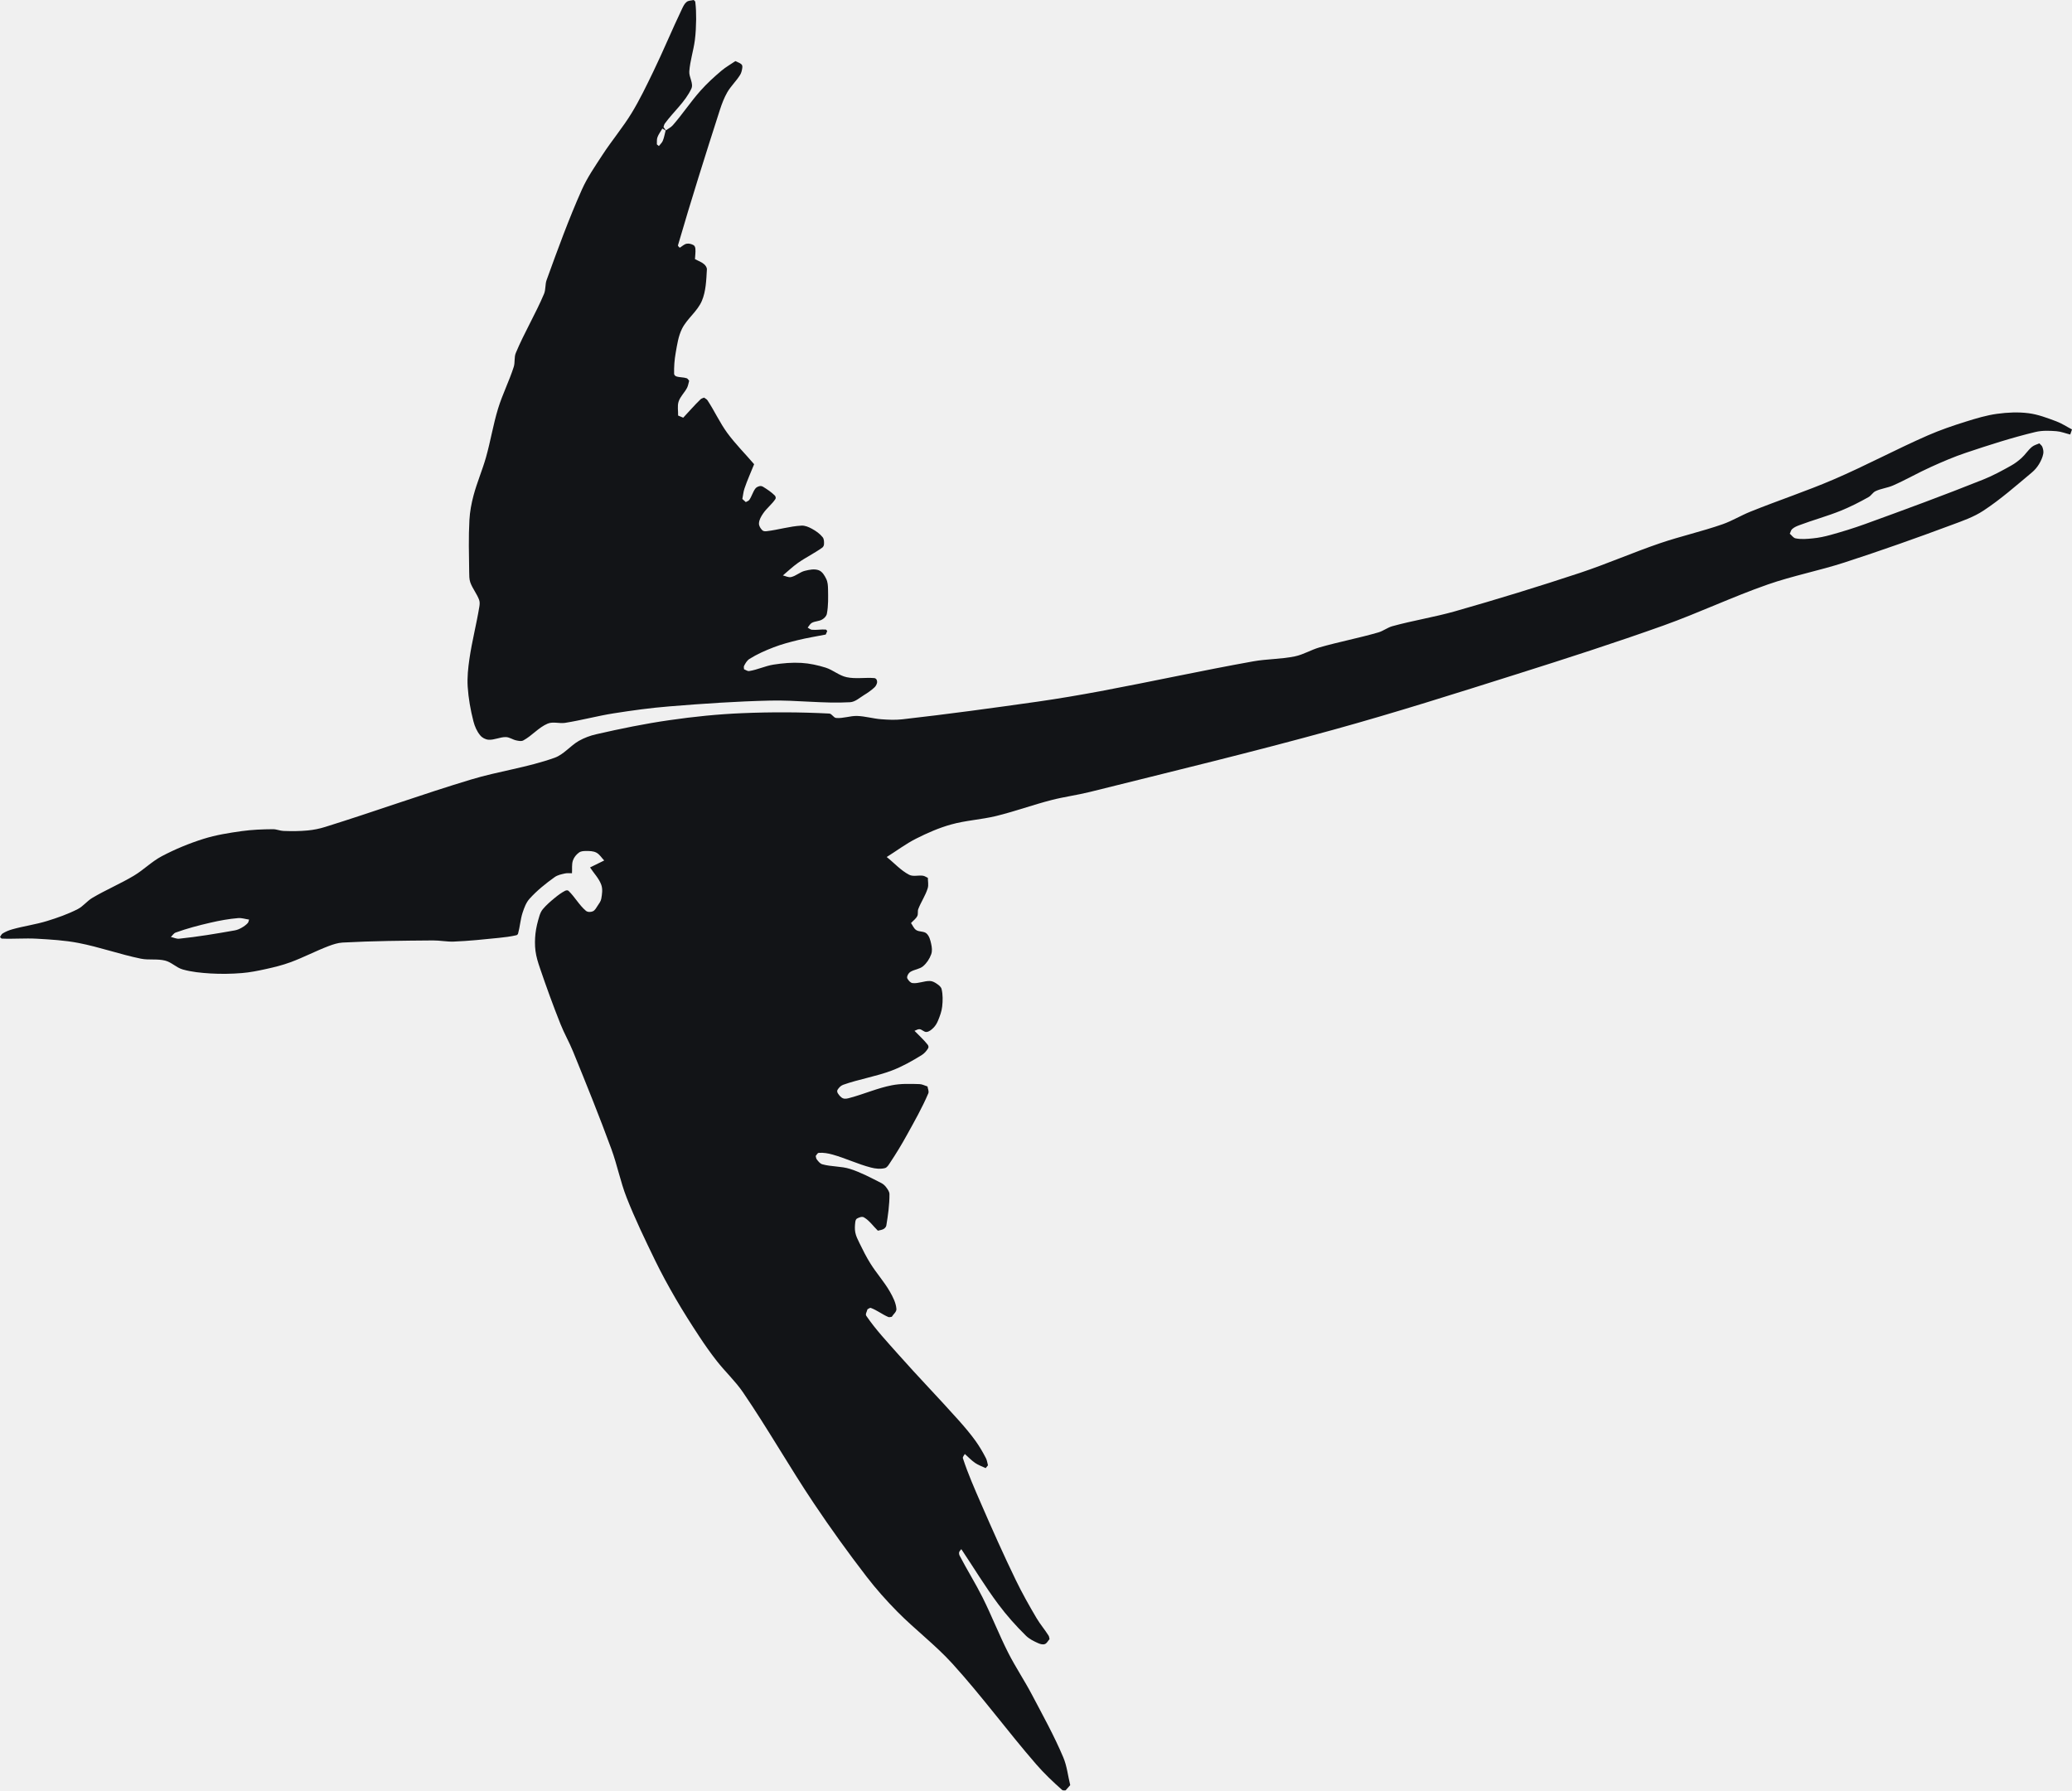
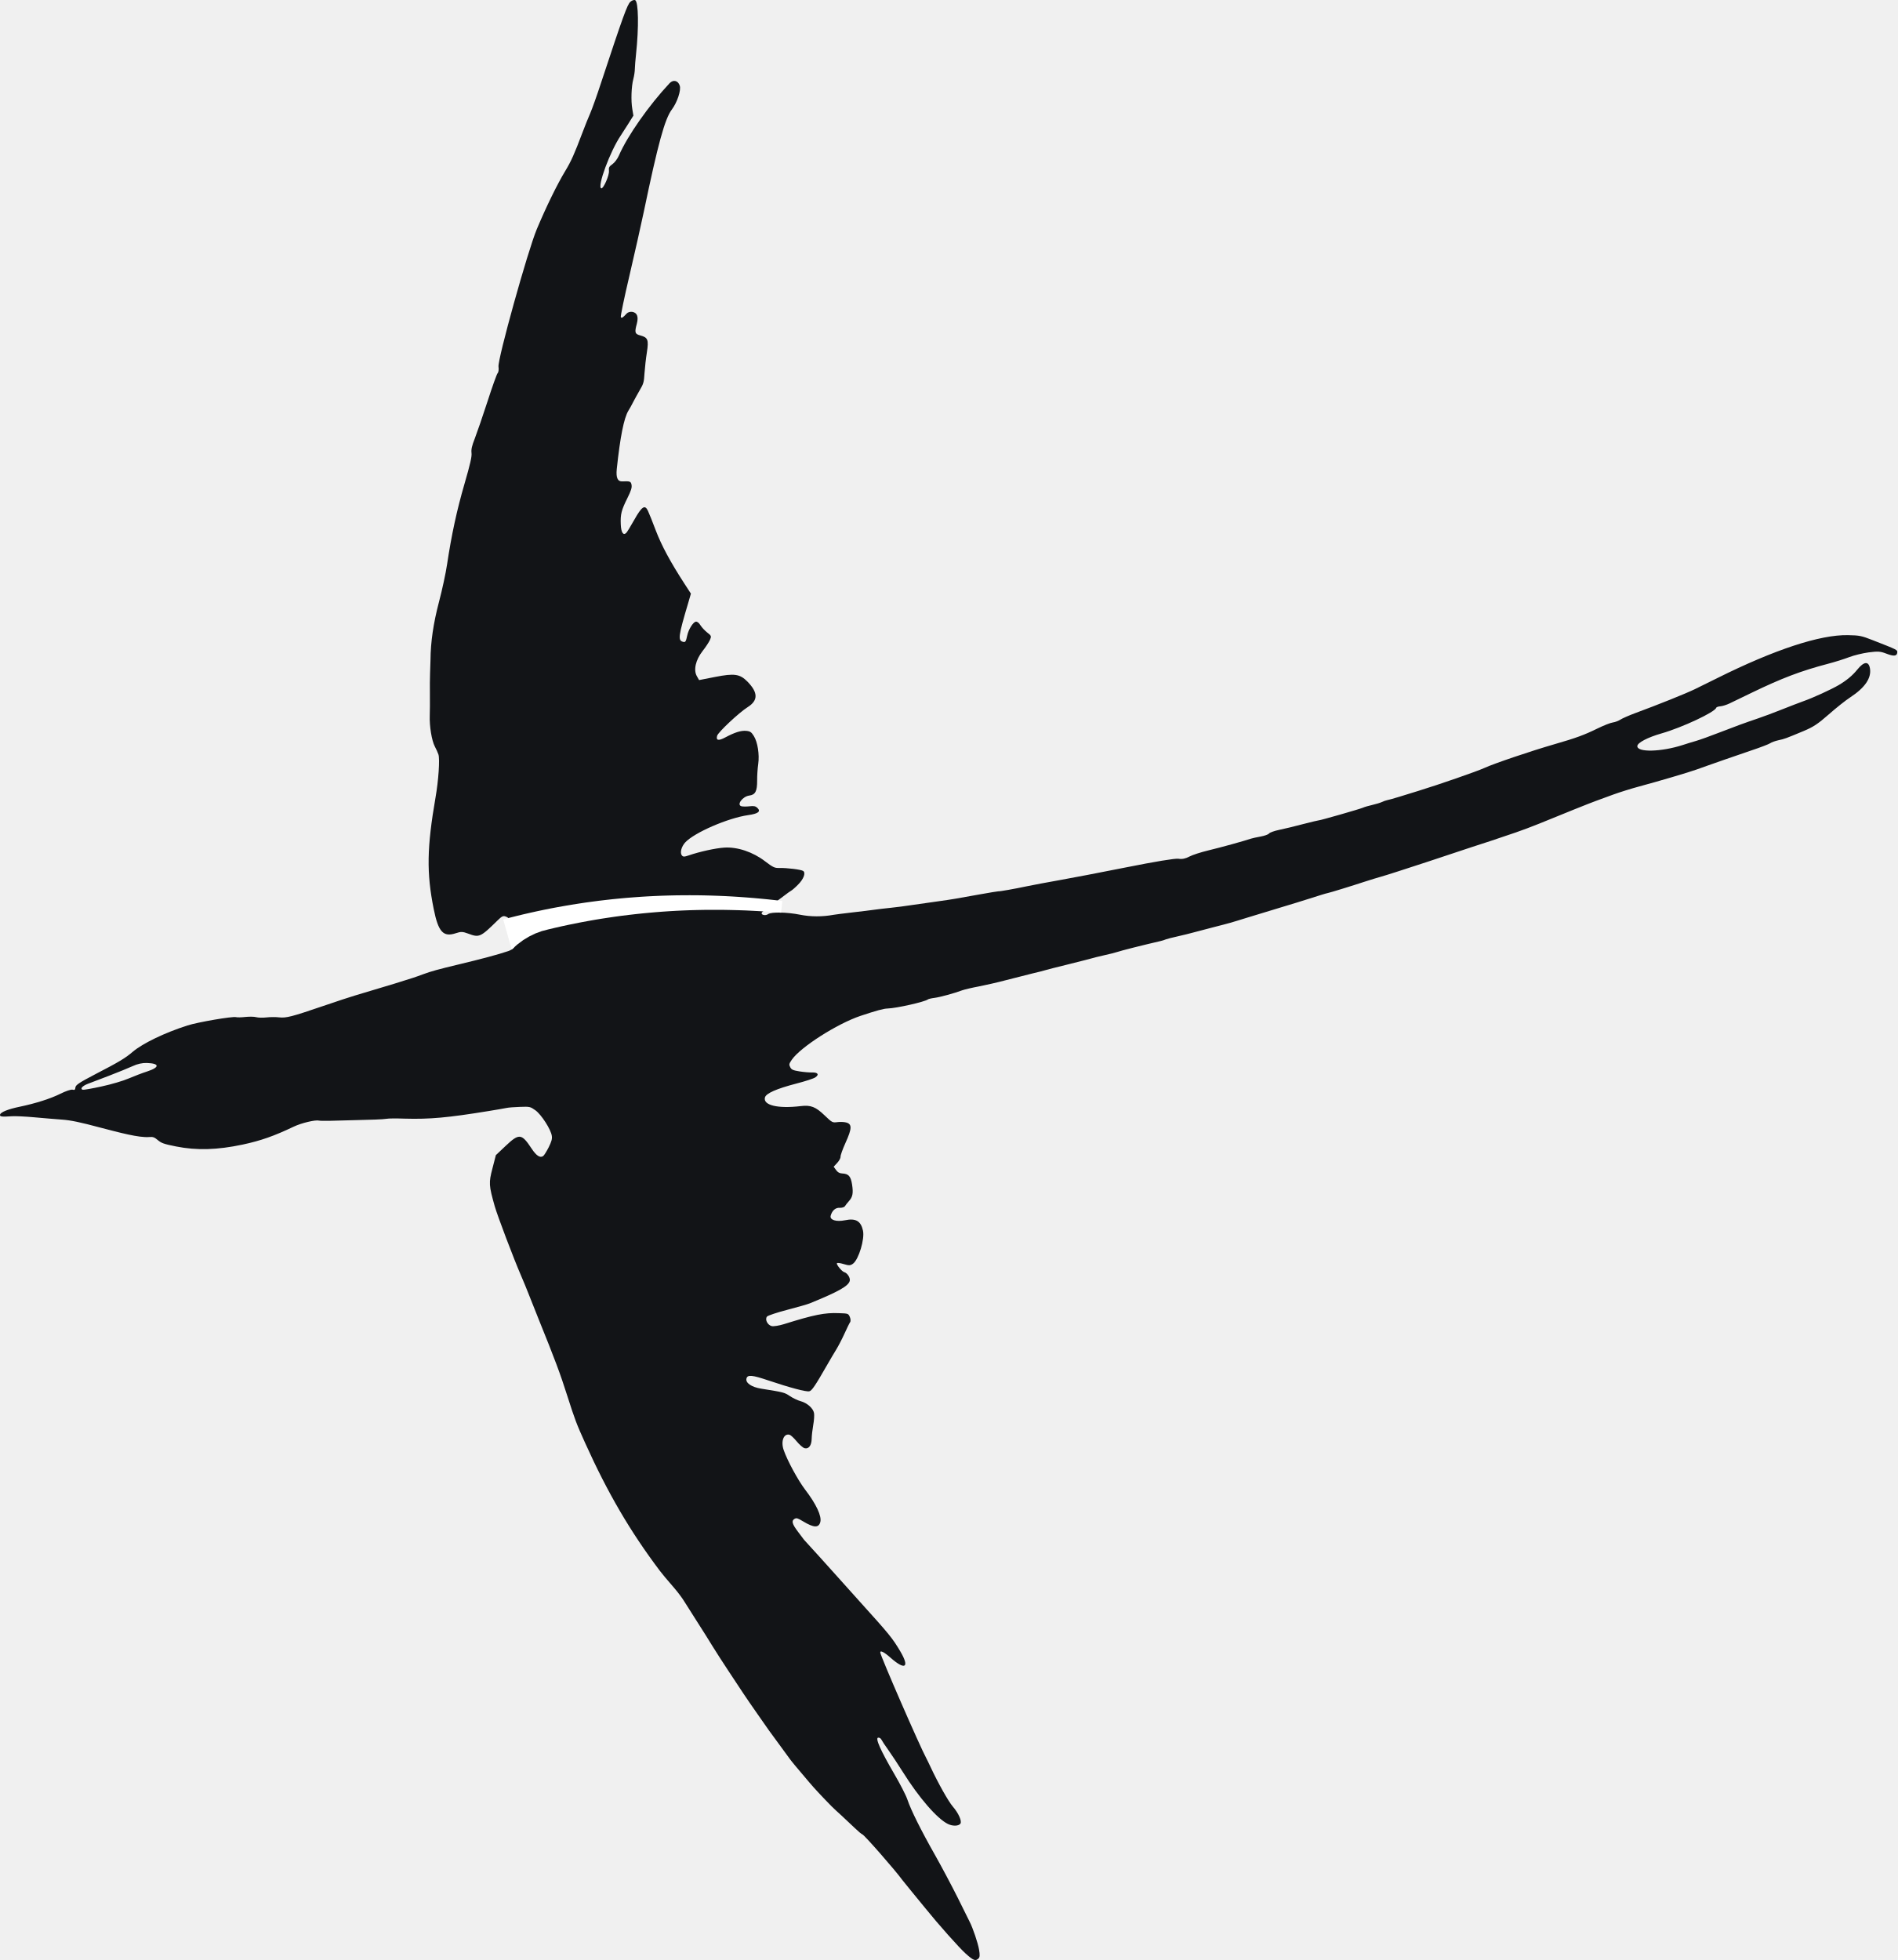
- <svg xmlns="http://www.w3.org/2000/svg" viewBox="0 0 596.05 515.05" width="596.05" height="515.05" role="img" aria-label="The New Critic">
-   <rect id="ground" x="0" y="0" width="596.05" height="515.05" fill="none" />
-   <path id="bird" fill="#121417" fill-rule="evenodd" d="M140.54,212.80C142.22,212.91 143.86,212.00 145.54,212.04C146.59,212.07 147.51,212.80 148.54,213.00C149.19,213.13 149.95,213.32 150.54,213.00C153.04,211.66 154.93,209.27 157.54,208.17C159.08,207.52 160.89,208.20 162.54,207.95C167.24,207.21 171.84,205.95 176.54,205.21C181.85,204.37 187.18,203.64 192.54,203.21C202.19,202.42 211.86,201.76 221.54,201.54C229.21,201.36 236.88,202.45 244.54,202.01C246.03,201.92 247.26,200.74 248.54,199.96C249.60,199.32 250.63,198.60 251.54,197.76C251.89,197.44 252.14,196.99 252.27,196.54C252.36,196.22 252.32,195.84 252.18,195.54C252.06,195.30 251.80,195.10 251.54,195.07C248.88,194.85 246.15,195.37 243.54,194.81C241.39,194.35 239.64,192.74 237.54,192.07C235.27,191.36 232.91,190.84 230.54,190.70C227.87,190.54 225.18,190.78 222.54,191.19C220.15,191.56 217.92,192.67 215.54,193.04C215.02,193.13 214.54,192.71 214.04,192.54C214.04,192.21 213.89,191.84 214.05,191.54C214.44,190.79 214.90,189.99 215.62,189.54C217.79,188.18 220.15,187.14 222.54,186.22C224.81,185.34 227.18,184.72 229.54,184.14C232.18,183.49 234.87,183.07 237.54,182.54C237.68,182.21 237.82,181.87 237.97,181.54C237.83,181.40 237.74,181.13 237.54,181.11C236.21,181.00 234.87,181.30 233.54,181.16C233.09,181.11 232.74,180.75 232.34,180.54C232.74,180.09 233.01,179.48 233.54,179.18C234.46,178.67 235.64,178.75 236.54,178.20C237.15,177.83 237.74,177.24 237.87,176.54C238.31,174.25 238.24,171.88 238.20,169.54C238.18,168.53 238.13,167.45 237.68,166.54C237.21,165.56 236.56,164.44 235.54,164.05C234.29,163.58 232.84,163.89 231.54,164.21C230.12,164.55 228.97,165.71 227.54,166.01C226.76,166.17 225.98,165.70 225.21,165.54C226.65,164.34 228.01,163.02 229.54,161.94C231.79,160.35 234.30,159.15 236.54,157.54C236.84,157.32 237.03,156.91 237.04,156.54C237.07,155.86 237.07,155.07 236.65,154.54C235.83,153.51 234.70,152.73 233.54,152.10C232.62,151.60 231.58,151.15 230.54,151.21C227.17,151.39 223.89,152.42 220.54,152.81C220.11,152.86 219.58,152.85 219.29,152.54C218.77,152.01 218.29,151.28 218.33,150.54C218.38,149.51 218.96,148.54 219.54,147.69C220.56,146.19 222.08,145.06 223.07,143.54C223.25,143.26 223.12,142.78 222.88,142.54C221.89,141.56 220.72,140.78 219.54,140.05C219.25,139.87 218.87,139.77 218.54,139.84C218.08,139.95 217.58,140.16 217.30,140.54C216.55,141.53 216.26,142.81 215.54,143.82C215.31,144.14 214.87,144.23 214.54,144.44C214.21,144.14 213.88,143.84 213.55,143.54C213.76,142.54 213.83,141.51 214.16,140.54C214.96,138.16 216.01,135.87 216.94,133.54C214.37,130.54 211.55,127.73 209.21,124.54C207.06,121.59 205.54,118.23 203.54,115.18C203.31,114.82 202.87,114.64 202.54,114.38C202.21,114.54 201.81,114.60 201.54,114.86C199.79,116.54 198.21,118.39 196.54,120.16C196.05,119.95 195.56,119.75 195.07,119.54C195.12,118.21 194.80,116.81 195.21,115.54C195.69,114.05 196.95,112.93 197.66,111.54C197.97,110.92 198.05,110.21 198.25,109.54C198.02,109.30 197.86,108.92 197.54,108.81C196.58,108.49 195.50,108.61 194.54,108.27C194.24,108.16 193.93,107.86 193.92,107.54C193.87,105.54 194.02,103.52 194.37,101.54C194.79,99.16 195.13,96.70 196.21,94.54C197.68,91.62 200.64,89.56 201.91,86.54C203.09,83.74 203.17,80.57 203.35,77.54C203.39,76.96 202.98,76.38 202.54,76.00C201.79,75.34 200.80,75.03 199.92,74.54C199.96,73.54 200.14,72.54 200.04,71.54C200.00,71.17 199.86,70.73 199.54,70.54C198.95,70.20 198.21,69.99 197.54,70.11C196.78,70.25 196.21,70.88 195.54,71.27C195.37,71.03 194.96,70.82 195.04,70.54C198.85,57.47 202.94,44.49 207.11,31.54C207.67,29.82 208.32,28.11 209.22,26.54C210.26,24.75 211.83,23.30 212.91,21.54C213.28,20.95 213.43,20.23 213.53,19.54C213.58,19.20 213.57,18.78 213.33,18.54C212.85,18.06 212.14,17.90 211.54,17.58C210.21,18.50 208.78,19.29 207.54,20.34C205.43,22.12 203.38,24.00 201.54,26.06C198.70,29.24 196.35,32.83 193.54,36.04C193.00,36.66 192.21,37.01 191.54,37.50C191.32,37.18 191.09,36.86 190.87,36.54C190.99,36.21 191.04,35.83 191.25,35.54C193.72,32.15 197.09,29.33 198.87,25.54C199.59,24.02 198.17,22.21 198.29,20.54C198.51,17.50 199.50,14.56 199.89,11.54C200.15,9.55 200.23,7.54 200.26,5.54C200.27,3.87 200.22,2.19 200.01,0.54C199.98,0.30 199.70,0.18 199.54,0.00C198.87,0.18 198.09,0.12 197.54,0.54C196.90,1.03 196.55,1.82 196.20,2.54C193.35,8.49 190.83,14.60 187.96,20.54C185.99,24.60 184.04,28.69 181.69,32.54C179.15,36.70 175.98,40.45 173.32,44.54C171.21,47.79 168.97,51.00 167.39,54.54C163.60,63.03 160.42,71.79 157.25,80.54C156.78,81.81 157.03,83.29 156.50,84.54C154.06,90.33 150.79,95.74 148.38,101.54C147.86,102.78 148.20,104.26 147.79,105.54C146.49,109.61 144.53,113.45 143.28,117.54C141.87,122.14 141.12,126.91 139.81,131.54C138.76,135.25 137.21,138.81 136.22,142.54C135.61,144.83 135.17,147.18 135.04,149.54C134.76,154.53 134.90,159.54 134.97,164.54C134.99,165.55 134.96,166.59 135.29,167.54C135.92,169.30 137.17,170.79 137.82,172.54C138.06,173.17 138.00,173.88 137.89,174.54C137.07,179.56 135.77,184.50 135.04,189.54C134.66,192.18 134.37,194.87 134.54,197.54C134.76,200.91 135.36,204.27 136.20,207.54C136.57,208.97 137.19,210.40 138.14,211.54C138.71,212.24 139.64,212.73 140.54,212.80Z M189.54,42.01C189.35,41.85 189.15,41.70 188.96,41.54C189.01,40.87 188.89,40.17 189.11,39.54C189.43,38.62 190.06,37.83 190.54,36.98C190.85,37.16 191.17,37.35 191.48,37.54C191.20,38.54 191.06,39.59 190.65,40.54C190.41,41.10 189.91,41.52 189.54,42.01Z M0.00,269.54C0.18,269.70 0.30,269.99 0.54,270.01C3.87,270.16 7.21,269.85 10.54,270.04C14.55,270.27 18.59,270.50 22.54,271.26C28.62,272.43 34.48,274.55 40.54,275.79C42.83,276.25 45.27,275.76 47.54,276.35C49.35,276.81 50.74,278.37 52.54,278.88C55.13,279.62 57.85,279.87 60.54,280.04C63.53,280.22 66.55,280.17 69.54,279.93C71.90,279.74 74.23,279.27 76.54,278.76C78.90,278.24 81.27,277.66 83.54,276.82C87.28,275.45 90.82,273.57 94.54,272.16C95.83,271.68 97.17,271.23 98.54,271.15C107.20,270.68 115.87,270.61 124.54,270.54C126.54,270.52 128.54,270.95 130.54,270.87C134.88,270.70 139.21,270.24 143.54,269.80C145.22,269.63 146.90,269.42 148.54,269.04C148.77,268.99 148.98,268.77 149.04,268.54C149.59,266.57 149.70,264.48 150.34,262.54C150.81,261.12 151.34,259.65 152.34,258.54C154.46,256.19 156.96,254.18 159.54,252.34C160.40,251.72 161.50,251.50 162.54,251.27C163.19,251.12 163.87,251.23 164.54,251.21C164.63,249.98 164.42,248.70 164.81,247.54C165.12,246.64 165.77,245.83 166.54,245.27C167.09,244.86 167.86,244.81 168.54,244.81C169.55,244.81 170.64,244.80 171.54,245.27C172.49,245.76 173.06,246.78 173.81,247.54C172.46,248.21 171.10,248.87 169.74,249.54C170.82,251.21 172.30,252.67 172.97,254.54C173.42,255.80 173.20,257.23 172.97,258.54C172.84,259.28 172.34,259.92 171.93,260.54C171.53,261.13 171.19,261.87 170.54,262.16C169.93,262.42 169.05,262.44 168.54,262.01C166.60,260.37 165.37,258.02 163.54,256.27C163.30,256.04 162.84,256.12 162.54,256.27C161.46,256.83 160.48,257.57 159.54,258.34C158.34,259.33 157.16,260.35 156.16,261.54C155.68,262.11 155.37,262.83 155.16,263.54C154.66,265.17 154.23,266.84 154.04,268.54C153.86,270.20 153.83,271.89 154.04,273.54C154.26,275.25 154.78,276.91 155.34,278.54C157.17,283.92 159.11,289.26 161.21,294.54C162.29,297.27 163.77,299.82 164.87,302.54C168.66,311.83 172.42,321.12 175.87,330.54C177.56,335.13 178.48,339.99 180.27,344.54C182.68,350.67 185.56,356.61 188.43,362.54C190.25,366.28 192.25,369.94 194.34,373.54C196.51,377.28 198.83,380.93 201.21,384.54C202.78,386.93 204.44,389.28 206.21,391.54C208.62,394.62 211.54,397.31 213.74,400.54C220.87,410.99 227.11,422.03 234.16,432.54C238.96,439.70 244.01,446.71 249.27,453.54C251.97,457.05 254.93,460.38 258.04,463.54C263.15,468.73 269.02,473.15 273.93,478.54C282.39,487.84 289.83,498.04 298.08,507.54C300.37,510.18 302.92,512.60 305.54,514.92C305.79,515.15 306.21,515.00 306.54,515.04C306.98,514.54 307.43,514.04 307.87,513.54C307.21,510.87 306.94,508.07 305.87,505.54C303.26,499.36 300.00,493.48 296.87,487.54C294.73,483.47 292.16,479.64 290.07,475.54C287.41,470.30 285.28,464.80 282.65,459.54C280.61,455.46 278.17,451.59 276.07,447.54C275.92,447.24 275.84,446.87 275.92,446.54C276.01,446.19 276.33,445.95 276.54,445.65C280.10,450.95 283.39,456.43 287.21,461.54C289.60,464.74 292.27,467.74 295.12,470.54C296.08,471.48 297.32,472.10 298.54,472.65C299.16,472.93 299.90,473.18 300.54,472.97C301.17,472.76 301.46,472.02 301.92,471.54C301.83,471.21 301.83,470.83 301.65,470.54C300.58,468.82 299.24,467.28 298.21,465.54C296.08,461.94 294.03,458.30 292.21,454.54C288.69,447.29 285.42,439.93 282.21,432.54C280.35,428.26 278.46,423.98 277.01,419.54C276.86,419.10 277.36,418.69 277.54,418.27C278.54,419.13 279.44,420.13 280.54,420.87C281.46,421.50 282.54,421.85 283.54,422.34C283.76,422.07 283.98,421.81 284.21,421.54C284.02,420.87 283.96,420.16 283.65,419.54C282.77,417.81 281.78,416.12 280.65,414.54C279.14,412.44 277.46,410.47 275.74,408.54C270.02,402.13 264.03,395.97 258.34,389.54C255.18,385.97 251.89,382.48 249.21,378.54C248.85,378.01 249.43,377.28 249.54,376.65C249.87,376.52 250.21,376.14 250.54,376.27C252.30,376.92 253.81,378.14 255.54,378.87C255.85,379.00 256.21,378.83 256.54,378.81C256.98,378.05 257.94,377.42 257.87,376.54C257.73,374.76 256.85,373.09 255.97,371.54C254.36,368.73 252.15,366.29 250.43,363.54C249.22,361.62 248.20,359.58 247.21,357.54C246.74,356.58 246.24,355.59 246.04,354.54C245.85,353.56 245.92,352.53 246.04,351.54C246.09,351.17 246.21,350.71 246.54,350.54C247.14,350.22 247.96,349.87 248.54,350.21C250.13,351.14 251.21,352.76 252.54,354.04C253.10,353.87 253.71,353.84 254.21,353.54C254.56,353.32 254.90,352.95 254.97,352.54C255.46,349.57 255.89,346.56 255.87,343.54C255.87,342.80 255.36,342.14 254.92,341.54C254.56,341.05 254.08,340.62 253.54,340.34C250.60,338.85 247.68,337.27 244.54,336.27C241.96,335.45 239.14,335.67 236.54,334.93C235.87,334.73 235.40,334.09 234.97,333.54C234.75,333.27 234.76,332.87 234.65,332.54C234.95,332.24 235.12,331.68 235.54,331.65C236.88,331.54 238.25,331.79 239.54,332.15C243.27,333.20 246.79,334.90 250.54,335.87C251.83,336.21 253.24,336.36 254.54,336.04C255.22,335.87 255.62,335.12 256.01,334.54C257.74,331.94 259.37,329.27 260.87,326.54C263.05,322.60 265.28,318.68 267.04,314.54C267.30,313.92 266.89,313.21 266.81,312.54C266.05,312.32 265.33,311.90 264.54,311.87C261.87,311.79 259.16,311.69 256.54,312.21C252.44,313.01 248.57,314.73 244.54,315.81C243.89,315.99 243.17,316.20 242.54,315.97C241.89,315.73 241.42,315.11 241.04,314.54C240.85,314.26 240.75,313.83 240.92,313.54C241.30,312.92 241.85,312.32 242.54,312.07C247.12,310.44 251.99,309.69 256.54,307.97C259.55,306.83 262.38,305.22 265.12,303.54C265.90,303.06 266.54,302.33 267.01,301.54C267.18,301.25 267.08,300.80 266.87,300.54C265.74,299.09 264.34,297.87 263.07,296.54C263.56,296.38 264.03,296.02 264.54,296.07C265.25,296.14 265.83,296.95 266.54,296.87C267.32,296.79 267.99,296.20 268.54,295.65C269.13,295.06 269.56,294.31 269.87,293.54C270.40,292.25 270.89,290.92 271.04,289.54C271.22,287.88 271.25,286.16 270.87,284.54C270.72,283.89 270.09,283.42 269.54,283.04C268.95,282.63 268.26,282.23 267.54,282.21C265.86,282.15 264.21,282.99 262.54,282.81C261.89,282.75 261.39,282.10 261.04,281.54C260.86,281.26 260.97,280.84 261.11,280.54C261.29,280.14 261.58,279.76 261.96,279.54C263.08,278.88 264.54,278.80 265.54,277.96C266.59,277.07 267.40,275.84 267.87,274.54C268.22,273.60 268.09,272.52 267.87,271.54C267.64,270.47 267.34,269.28 266.54,268.54C265.77,267.83 264.41,268.13 263.54,267.54C262.85,267.08 262.56,266.21 262.07,265.54C262.67,264.87 263.46,264.34 263.87,263.54C264.18,262.94 263.92,262.17 264.15,261.54C264.93,259.48 266.23,257.64 266.87,255.54C267.17,254.58 266.91,253.54 266.92,252.54C266.46,252.34 266.04,252.01 265.54,251.93C264.22,251.71 262.73,252.26 261.54,251.65C259.10,250.39 257.23,248.24 255.08,246.54C257.90,244.78 260.57,242.75 263.54,241.25C266.75,239.63 270.08,238.17 273.54,237.20C277.78,236.00 282.26,235.79 286.54,234.75C291.93,233.43 297.16,231.52 302.54,230.14C306.17,229.21 309.90,228.73 313.54,227.82C336.91,221.99 360.33,216.35 383.54,209.94C401.34,205.03 418.94,199.43 436.54,193.87C450.60,189.43 464.65,184.90 478.54,179.94C488.66,176.32 498.39,171.68 508.54,168.14C515.74,165.63 523.28,164.18 530.54,161.83C540.96,158.45 551.28,154.80 561.54,150.97C564.62,149.83 567.79,148.73 570.54,146.92C575.51,143.66 579.98,139.70 584.54,135.89C585.33,135.23 586.01,134.42 586.55,133.54C587.11,132.61 587.58,131.60 587.78,130.54C587.91,129.88 587.75,129.17 587.51,128.54C587.35,128.13 586.93,127.87 586.65,127.54C585.95,127.87 585.14,128.05 584.55,128.54C583.41,129.47 582.63,130.77 581.54,131.75C580.62,132.58 579.62,133.34 578.54,133.94C575.94,135.40 573.31,136.83 570.54,137.94C559.30,142.44 547.93,146.62 536.54,150.75C533.26,151.94 529.91,152.97 526.54,153.90C524.90,154.35 523.23,154.71 521.54,154.87C519.88,155.04 518.17,155.20 516.54,154.87C515.84,154.73 515.43,153.98 514.87,153.54C515.10,153.10 515.17,152.54 515.54,152.21C516.10,151.69 516.83,151.38 517.54,151.11C521.50,149.61 525.61,148.51 529.54,146.92C532.29,145.80 534.95,144.45 537.54,142.99C538.30,142.56 538.75,141.66 539.54,141.29C541.12,140.54 542.93,140.37 544.54,139.67C548.28,138.03 551.82,135.97 555.54,134.30C558.82,132.82 562.13,131.39 565.54,130.25C572.14,128.04 578.77,125.89 585.54,124.27C587.49,123.81 589.54,123.89 591.54,124.04C592.91,124.14 594.21,124.68 595.54,125.00C595.71,124.52 595.88,124.03 596.05,123.54C594.54,122.76 593.13,121.80 591.54,121.21C588.94,120.24 586.30,119.22 583.54,118.87C580.56,118.49 577.51,118.64 574.54,119.04C571.48,119.45 568.49,120.36 565.54,121.28C561.82,122.44 558.11,123.71 554.54,125.27C545.44,129.25 536.67,133.98 527.54,137.90C519.66,141.29 511.50,143.98 503.54,147.19C500.83,148.28 498.30,149.84 495.54,150.81C489.62,152.88 483.48,154.25 477.54,156.27C469.80,158.91 462.30,162.21 454.54,164.79C442.62,168.74 430.62,172.42 418.54,175.86C412.61,177.54 406.49,178.50 400.54,180.14C399.13,180.53 397.94,181.51 396.54,181.92C390.93,183.55 385.16,184.64 379.54,186.25C377.15,186.94 374.97,188.30 372.54,188.81C368.60,189.64 364.51,189.54 360.54,190.25C345.83,192.88 331.23,196.09 316.54,198.84C310.56,199.95 304.56,200.98 298.54,201.84C285.56,203.68 272.57,205.46 259.54,206.93C257.55,207.16 255.53,207.06 253.54,206.91C251.19,206.74 248.89,206.03 246.54,205.96C244.53,205.91 242.54,206.72 240.54,206.54C239.75,206.47 239.33,205.31 238.54,205.27C230.22,204.84 221.87,204.81 213.54,205.16C206.51,205.45 199.50,206.17 192.54,207.18C185.48,208.19 178.49,209.63 171.54,211.22C169.80,211.61 168.09,212.25 166.54,213.12C164.07,214.52 162.22,217.03 159.54,217.99C151.76,220.78 143.45,221.85 135.54,224.24C121.45,228.49 107.59,233.51 93.54,237.89C91.92,238.40 90.23,238.74 88.54,238.90C86.22,239.13 83.87,239.12 81.54,239.04C80.53,239.00 79.55,238.54 78.54,238.54C75.53,238.56 72.52,238.68 69.54,239.09C65.83,239.61 62.11,240.20 58.54,241.32C54.41,242.62 50.37,244.29 46.54,246.31C43.66,247.83 41.33,250.23 38.54,251.90C34.65,254.23 30.44,255.99 26.54,258.31C25.02,259.21 23.92,260.74 22.34,261.54C19.54,262.97 16.55,264.02 13.54,264.95C10.26,265.96 6.84,266.41 3.54,267.34C2.57,267.61 1.61,268.01 0.75,268.54C0.40,268.76 0.25,269.21 0.00,269.54Z M49.15,269.54C49.62,269.12 49.95,268.48 50.54,268.27C53.80,267.09 57.16,266.21 60.54,265.43C63.17,264.82 65.85,264.33 68.54,264.11C69.58,264.03 70.61,264.40 71.65,264.54C71.52,264.87 71.51,265.28 71.27,265.54C70.78,266.08 70.17,266.51 69.54,266.87C68.92,267.23 68.24,267.53 67.54,267.65C62.23,268.59 56.90,269.49 51.54,270.04C50.73,270.12 49.95,269.71 49.15,269.54Z" />
+ <svg xmlns="http://www.w3.org/2000/svg" viewBox="0 0 704.94 728.22" width="704.94" height="728.22" role="img" aria-label="The New Critic">
+   <rect id="ground" x="0" y="0" width="704.94" height="728.22" fill="none" />
+   <path id="bird" fill="#121417" fill-rule="evenodd" d="M358.82 725.86C356.40 723.69 348.62 714.95 343.89 709.08C342.82 707.75 340.51 704.95 338.78 702.84C337.04 700.71 335.44 698.76 335.25 698.48C332.70 694.94 321.13 681.74 320.41 681.54C320.12 681.47 318.86 680.41 317.61 679.20C316.38 678.01 314.18 675.96 312.75 674.63C311.27 673.33 309.57 671.70 308.91 671.05C305.63 667.72 302.43 664.29 300.73 662.26C295.89 656.59 293.81 654.07 293.32 653.33C293.01 652.88 291.36 650.61 289.63 648.28C287.92 645.96 286.17 643.59 285.77 643.01C285.38 642.43 283.42 639.63 281.41 636.78C279.41 633.94 277.06 630.50 276.17 629.15C275.29 627.80 272.87 624.14 270.81 621.05C268.73 617.91 266.02 613.71 264.76 611.66C263.52 609.61 260.90 605.44 258.95 602.42C257.01 599.37 254.83 595.95 254.12 594.80C253.42 593.65 251.76 591.44 250.42 589.90C247.59 586.64 245.98 584.69 245.17 583.62C234.15 569.01 225.80 554.72 217.41 536.12C214.27 529.21 213.52 527.22 210.82 518.73C208.17 510.38 206.14 504.98 200.22 490.35C198.49 486.06 196.69 481.49 196.19 480.22C195.70 478.93 194.52 476.09 193.58 473.90C190.91 467.76 184.86 451.80 183.82 448.17C181.63 440.40 181.56 439.48 182.97 434.11L184.24 429.18L187.87 425.75C192.87 421.02 193.80 421.10 197.49 426.70C199.27 429.42 200.73 430.36 201.85 429.49C202.18 429.24 203.09 427.79 203.86 426.28C204.92 424.12 205.20 423.17 205.03 422.03C204.72 419.67 201.13 414.08 198.92 412.51C197.00 411.16 196.84 411.12 193.23 411.25C191.17 411.31 188.90 411.49 188.19 411.65C187.46 411.80 184.48 412.33 181.59 412.79C166.41 415.27 159.62 415.88 150.42 415.62C147.26 415.51 144.24 415.53 143.70 415.67C143.16 415.78 141.18 415.91 139.34 415.97C137.48 416.02 134.61 416.11 132.94 416.15C124.02 416.44 119.19 416.52 118.56 416.35C117.17 416.00 112.05 417.22 109.17 418.58C101.86 422.07 96.90 423.82 90.15 425.26C80.72 427.26 73.10 427.48 65.44 425.96C60.89 425.06 59.95 424.71 58.63 423.59C57.37 422.52 56.83 422.34 55.51 422.45C51.64 422.79 44.25 420.76 37.12 418.91C29.94 416.98 26.25 416.21 23.14 415.99C20.84 415.82 16.20 415.44 12.84 415.13C9.46 414.82 5.65 414.64 4.39 414.73C0.55 415.00 -0.18 414.88 0.03 414.11C0.27 413.19 3.07 412.07 7.35 411.19C13.25 409.96 18.83 408.18 22.47 406.36C24.38 405.40 26.39 404.72 26.94 404.86C27.72 405.08 27.95 404.89 28.02 404.04C28.08 403.13 29.49 402.20 35.57 399.03C44.17 394.58 46.55 393.16 49.36 390.75C53.03 387.64 61.28 383.67 69.66 381.00C73.58 379.75 86.37 377.56 87.69 377.91C88.16 378.04 89.73 378.01 91.17 377.84C92.63 377.69 94.43 377.71 95.18 377.92C95.93 378.13 97.67 378.17 99.04 378.01C100.40 377.86 102.51 377.84 103.70 377.99C106.36 378.28 108.31 377.79 120.04 373.78C125.05 372.07 130.32 370.32 131.81 369.90C135.47 368.83 143.79 366.33 146.79 365.40C153.21 363.41 154.39 363.03 157.16 361.99C160.15 360.88 162.93 360.12 170.28 358.36C178.84 356.31 185.06 354.66 188.85 353.37C190.95 352.64 191.84 351.38 190.76 350.58C189.76 349.86 189.18 347.46 189.21 344.14C189.23 341.40 189.11 340.98 188.01 340.57C186.98 340.15 186.51 340.37 184.86 341.99C178.50 348.23 178.08 348.43 173.97 346.88C171.93 346.12 171.27 346.09 169.39 346.72C164.71 348.28 162.86 346.29 161.15 337.75C158.44 324.31 158.61 314.86 161.83 296.25C162.93 289.98 163.47 281.96 162.90 280.32C162.67 279.64 162.09 278.32 161.57 277.37C160.42 275.20 159.52 269.78 159.68 265.81C159.73 264.16 159.77 260.61 159.73 258.00C159.69 255.35 159.73 251.86 159.79 250.21C159.87 248.58 159.93 246.34 159.95 245.24C160.00 238.48 161.02 231.58 163.09 223.70C164.28 219.19 165.65 212.88 166.11 209.69C167.77 198.66 169.75 189.50 172.59 179.75C174.76 172.25 175.37 169.58 175.19 168.26C175.04 166.96 175.32 165.68 176.45 162.81C177.24 160.76 179.37 154.60 181.14 149.14C182.90 143.67 184.59 138.95 184.90 138.64C185.24 138.30 185.37 137.27 185.22 136.24C184.86 133.49 196.07 93.24 199.44 85.17C202.93 76.85 206.99 68.53 210.10 63.39C212.18 59.96 213.42 57.20 216.33 49.48C217.32 46.84 218.68 43.47 219.34 41.99C219.98 40.52 221.84 35.35 223.41 30.51C231.51 6.00 233.07 1.69 234.21 0.68C234.79 0.15 235.60 -0.14 236.00 0.06C237.24 0.67 237.39 10.16 236.32 20.14C236.09 22.17 235.91 24.61 235.88 25.57C235.88 26.53 235.61 28.28 235.30 29.43C234.58 32.20 234.40 37.36 234.93 40.48L235.34 42.96L233.37 46.11C232.28 47.83 231.07 49.73 230.67 50.31C226.70 56.15 221.75 69.53 223.42 69.98C224.20 70.18 226.42 65.13 226.26 63.50C226.13 62.23 226.30 61.88 227.56 60.99C228.36 60.42 229.41 59.04 229.94 57.82C233.12 50.48 241.08 39.15 248.79 30.91C250.15 29.48 251.94 29.89 252.56 31.82C253.12 33.51 251.64 37.99 249.63 40.68C247.00 44.18 244.48 53.38 239.20 78.72C238.18 83.57 235.78 94.24 233.87 102.41C231.94 110.60 230.50 117.53 230.67 117.82C230.97 118.33 231.43 118.04 232.85 116.48C233.25 116.04 234.14 115.76 234.84 115.85C236.71 116.13 237.31 117.60 236.62 120.25C235.73 123.54 235.88 124.09 237.91 124.63C240.72 125.38 241.07 126.23 240.36 130.84C240.00 133.08 239.61 136.59 239.47 138.63C239.27 141.98 239.11 142.58 237.71 144.94C236.89 146.36 235.80 148.35 235.30 149.30C234.81 150.30 234.00 151.77 233.48 152.59C231.83 155.29 230.41 162.41 229.16 174.30C228.84 177.48 229.48 178.94 231.20 178.86C234.10 178.72 234.44 178.86 234.66 180.19C234.82 181.22 234.48 182.29 233.12 185.05C230.88 189.54 230.49 191.06 230.65 194.82C230.77 197.81 231.56 199.06 232.67 198.01C232.97 197.74 234.31 195.55 235.64 193.18C238.47 188.14 239.62 187.37 240.74 189.79C241.14 190.60 242.45 193.89 243.66 197.09C245.79 202.68 249.10 208.83 254.27 216.80L256.71 220.56L255.72 223.97C252.03 236.36 251.83 237.94 253.76 238.46C254.67 238.70 254.84 238.44 255.36 236.05C255.82 233.85 257.56 231.08 258.55 230.98C259.08 230.91 259.73 231.43 260.29 232.36C260.80 233.17 261.95 234.37 262.82 235.05C264.31 236.19 264.38 236.39 263.79 237.74C263.43 238.53 262.22 240.42 261.04 241.90C258.44 245.23 257.60 248.97 258.94 251.26L259.75 252.68L265.75 251.50C272.84 250.12 274.89 250.40 277.67 253.20C281.70 257.30 281.75 260.23 277.81 262.72C274.57 264.77 266.81 272.05 266.45 273.37C265.98 275.14 266.95 275.33 269.46 273.99C273.06 272.07 275.37 271.36 277.29 271.55C278.72 271.68 279.19 272.01 280.09 273.46C281.51 275.75 282.22 280.31 281.72 283.89C281.48 285.49 281.30 288.24 281.32 289.99C281.34 293.96 280.66 295.28 278.41 295.58C275.89 295.91 273.58 299.05 275.50 299.56C276.02 299.69 277.36 299.70 278.47 299.57C280.07 299.38 280.71 299.51 281.38 300.13C282.81 301.48 281.74 302.33 277.98 302.85C270.50 303.91 257.93 309.36 254.58 313.01C253.19 314.56 252.60 316.74 253.30 317.75C253.76 318.39 254.22 318.40 255.92 317.81C259.97 316.42 265.83 315.13 269.10 314.92C273.99 314.60 279.77 316.55 284.28 320.02C287.20 322.23 287.79 322.52 289.42 322.49C292.33 322.41 297.69 323.07 298.43 323.60C299.45 324.34 298.58 326.64 296.48 328.72C295.48 329.75 294.33 330.73 293.98 330.91C293.62 331.09 292.37 332.00 291.18 332.92C290.00 333.85 287.69 335.52 286.07 336.61C284.46 337.73 283.08 338.90 282.99 339.19C282.79 339.98 284.48 340.30 285.38 339.64C286.59 338.79 292.42 338.88 297.26 339.85C301.22 340.64 305.50 340.66 309.70 339.89C310.28 339.77 313.44 339.39 316.72 339.00C320.01 338.64 323.73 338.16 325.02 337.98C326.31 337.80 329.01 337.48 331.01 337.28C332.99 337.08 336.38 336.64 338.54 336.30C340.70 335.97 344.82 335.40 347.69 335.00C350.57 334.61 353.86 334.12 355.02 333.90C356.19 333.71 360.19 332.99 363.92 332.32C367.65 331.65 370.81 331.13 370.92 331.16C371.28 331.26 376.89 330.27 381.66 329.26C384.14 328.75 389.51 327.74 393.55 327.03C397.62 326.32 408.79 324.18 418.37 322.27C429.29 320.09 436.56 318.89 437.84 319.06C439.23 319.28 440.47 319.02 441.90 318.26C443.03 317.64 446.26 316.61 449.05 315.94C453.49 314.88 462.33 312.44 464.81 311.59C465.26 311.43 466.83 311.10 468.32 310.82C469.79 310.56 471.23 310.06 471.49 309.70C471.76 309.32 473.49 308.70 475.33 308.32C477.18 307.94 481.19 306.98 484.26 306.16C487.33 305.38 489.92 304.75 490.03 304.78C490.37 304.87 505.12 300.64 506.32 300.12C506.95 299.83 508.54 299.37 509.87 299.07C511.20 298.77 512.81 298.28 513.44 297.99C514.07 297.69 514.95 297.37 515.38 297.30C515.80 297.24 517.83 296.67 519.85 296.05C521.89 295.42 525.09 294.44 526.98 293.85C534.71 291.48 548.83 286.57 551.50 285.34C555.06 283.70 568.74 279.06 577.49 276.53C585.70 274.16 588.58 273.10 593.64 270.62C595.88 269.53 598.40 268.53 599.27 268.42C600.13 268.30 601.38 267.82 602.08 267.36C602.76 266.91 605.26 265.81 607.66 264.92C616.12 261.80 626.31 257.71 629.70 256.07C631.59 255.15 635.37 253.29 638.09 251.93C659.31 241.36 676.21 235.79 686.58 235.98C690.91 236.06 691.66 236.23 695.66 237.79C705.08 241.48 704.99 241.42 704.93 242.43C704.81 243.81 703.65 243.93 700.84 242.84C698.64 241.99 697.76 241.94 694.28 242.39C692.06 242.69 688.80 243.49 687.05 244.16C685.27 244.85 681.78 245.95 679.24 246.61C669.18 249.25 662.04 251.97 650.91 257.35C647.46 259.01 643.75 260.81 642.63 261.35C641.52 261.88 639.98 262.37 639.20 262.42C638.42 262.48 637.73 262.72 637.66 262.97C637.24 264.56 625.01 270.30 617.35 272.49C612.25 273.94 608.44 275.93 608.36 277.17C608.17 279.61 617.23 279.40 625.27 276.79C626.53 276.37 628.75 275.69 630.18 275.28C631.64 274.85 635.34 273.54 638.43 272.32C644.86 269.83 648.11 268.64 653.21 266.91C655.21 266.25 659.17 264.75 662.04 263.61C664.90 262.46 668.51 261.09 670.07 260.52C673.56 259.30 680.35 256.19 683.17 254.54C686.10 252.81 688.31 250.98 690.07 248.80C692.55 245.72 694.32 245.56 694.79 248.36C695.39 251.92 692.91 255.53 687.45 259.10C685.76 260.20 682.17 263.05 679.46 265.45C675.40 269.01 673.72 270.11 670.13 271.61C663.32 274.45 663.09 274.53 660.78 275.03C659.60 275.29 658.22 275.78 657.74 276.13C657.24 276.48 654.10 277.69 650.76 278.80C647.42 279.92 642.94 281.47 640.79 282.23C638.65 282.99 635.91 283.94 634.69 284.37C633.48 284.78 631.51 285.48 630.31 285.93C627.58 286.92 616.12 290.31 609.06 292.20C606.14 292.98 601.82 294.34 599.47 295.19C597.11 296.05 594.21 297.11 593.00 297.56C590.79 298.35 580.72 302.40 571.84 306.04C569.21 307.11 565.34 308.56 563.25 309.27C554.27 312.33 552.74 312.83 546.89 314.71C545.84 315.06 538.40 317.51 530.36 320.20C522.31 322.85 514.61 325.33 513.23 325.69C511.84 326.08 509.11 326.91 507.12 327.56C502.56 329.07 494.10 331.67 493.35 331.80C493.03 331.85 492.03 332.14 491.13 332.42C490.23 332.72 488.13 333.38 486.47 333.89C484.81 334.38 482.58 335.09 481.54 335.43C480.48 335.75 478.07 336.50 476.17 337.06C471.91 338.33 469.45 339.08 463.45 340.93C456.83 342.98 457.23 342.87 450.70 344.54C447.42 345.38 444.02 346.29 443.12 346.53C442.23 346.79 439.81 347.38 437.75 347.85C435.69 348.30 433.62 348.84 433.16 349.02C432.70 349.23 431.82 349.50 431.24 349.63C424.96 351.08 416.43 353.22 415.31 353.64C414.51 353.91 412.19 354.51 410.17 354.94C408.13 355.40 406.09 355.91 405.65 356.06C405.19 356.20 401.31 357.20 397.00 358.27C392.70 359.31 388.83 360.32 388.36 360.47C387.92 360.63 385.73 361.18 383.51 361.70C381.30 362.24 376.93 363.35 373.82 364.16C370.68 365.00 366.10 366.03 363.63 366.51C361.16 366.97 358.37 367.63 357.44 367.96C354.59 369.03 349.33 370.48 347.18 370.76C346.04 370.90 344.96 371.16 344.77 371.32C343.67 372.21 333.17 374.59 329.82 374.70C328.25 374.74 325.67 375.46 319.71 377.44C310.99 380.38 297.40 389.08 294.19 393.74C293.18 395.23 293.09 395.52 293.61 396.50C294.07 397.42 294.60 397.67 297.09 398.07C298.69 398.32 300.78 398.50 301.71 398.46C303.89 398.40 304.47 399.26 302.94 400.28C302.35 400.72 299.18 401.74 295.92 402.58C288.51 404.51 284.63 406.22 284.22 407.74C283.44 410.64 288.99 411.98 297.53 410.96C301.25 410.51 303.06 411.22 306.36 414.39C309.20 417.11 309.31 417.15 311.11 416.92C312.13 416.77 313.62 416.84 314.40 417.05C316.63 417.64 316.56 419.31 314.16 424.59C313.08 426.98 312.25 429.30 312.31 429.78C312.35 430.25 311.80 431.27 311.07 432.06L309.75 433.48L310.63 434.69C311.26 435.58 311.92 435.94 312.91 435.99C315.29 436.10 316.10 437.01 316.59 440.08C317.09 443.36 316.83 444.71 315.39 446.30C314.81 446.94 314.15 447.77 313.93 448.16C313.69 448.52 312.82 448.80 311.97 448.75C310.44 448.65 309.16 449.77 308.64 451.69C308.22 453.26 310.71 454.04 313.94 453.38C317.96 452.54 319.86 453.64 320.65 457.25C321.32 460.37 319.08 467.84 316.99 469.47C315.98 470.23 315.47 470.27 313.43 469.64C312.14 469.24 311.00 469.11 310.94 469.37C310.78 469.95 312.85 472.43 313.66 472.65C314.85 472.96 316.02 474.83 315.72 475.91C315.21 477.84 311.53 479.91 300.87 484.25C300.08 484.58 296.34 485.66 292.55 486.64C288.78 487.62 285.38 488.75 285.02 489.13C284.10 490.12 285.11 492.26 286.69 492.69C287.35 492.87 289.42 492.55 291.26 491.98C302.43 488.48 306.44 487.67 311.66 487.89C315.17 488.01 315.17 488.01 315.76 489.31C316.07 490.04 316.12 490.92 315.84 491.28C315.58 491.64 314.64 493.58 313.75 495.54C312.85 497.52 311.51 500.09 310.78 501.29C310.04 502.48 308.48 505.11 307.32 507.14C302.88 514.89 301.65 516.71 300.69 516.92C299.55 517.19 293.39 515.55 285.46 512.88C279.45 510.85 277.74 510.69 277.36 512.16C276.92 513.80 279.19 515.36 282.84 515.95C291.23 517.28 291.48 517.35 293.50 518.71C294.63 519.46 296.38 520.30 297.44 520.58C299.87 521.23 302.12 523.21 302.45 524.99C302.60 525.77 302.47 527.78 302.16 529.44C301.86 531.14 301.60 533.43 301.58 534.57C301.54 537.06 300.47 538.47 298.93 538.06C298.34 537.90 297.04 536.78 296.01 535.52C294.99 534.29 293.80 533.18 293.37 533.07C291.19 532.49 290.05 535.48 291.18 538.75C292.55 542.71 296.51 549.99 299.16 553.47C303.27 558.83 305.37 563.32 304.79 565.51C304.19 567.72 302.38 567.65 298.44 565.28C296.39 564.04 295.97 563.90 295.22 564.31C293.99 565.02 294.30 566.21 296.47 569.07C297.50 570.45 298.55 571.81 298.74 572.09C298.96 572.35 299.96 573.47 301.00 574.57C302.02 575.68 306.04 580.10 309.91 584.43C313.78 588.75 318.08 593.54 319.46 595.07C330.53 607.32 331.57 608.60 334.51 613.55C338.05 619.54 336.35 620.71 330.97 615.99C328.52 613.80 327.01 613.05 327.07 613.98C327.14 615.27 341.75 648.81 344.19 653.30C344.43 653.75 345.12 655.14 345.70 656.40C348.60 662.60 352.36 669.27 354.01 671.20C356.15 673.66 357.48 676.68 356.84 677.56C356.15 678.50 354.00 678.55 352.22 677.69C348.26 675.79 341.44 667.94 335.43 658.33C333.69 655.57 331.28 651.92 330.08 650.23C328.87 648.57 327.72 646.81 327.50 646.35C327.29 645.90 326.75 645.55 326.29 645.61C325.11 645.73 327.18 650.37 332.23 659.03C334.41 662.75 336.64 667.07 337.16 668.65C338.46 672.52 342.17 679.97 347.37 689.15C349.78 693.41 353.59 700.58 355.85 705.09C358.08 709.61 360.08 713.63 360.28 714.02C361.43 716.21 363.34 721.86 363.75 724.26C364.12 726.37 364.07 727.20 363.53 727.69C362.45 728.69 361.66 728.41 358.82 725.86ZM37.74 403.66C41.29 402.90 45.83 401.57 47.85 400.68C49.90 399.81 53.00 398.62 54.74 398.07C59.41 396.53 59.34 395.10 54.58 394.94C52.89 394.88 51.05 395.28 49.24 396.13C47.72 396.81 43.84 398.41 40.62 399.64C37.37 400.88 33.78 402.26 32.62 402.69C30.56 403.49 29.63 404.59 30.76 404.89C31.07 404.98 34.22 404.44 37.74 403.66Z" />
+   <path id="vein" fill="#FFFFFF" d="M186.96 341.60L189.47 340.94L191.99 340.31L194.51 339.70L197.04 339.12L199.57 338.56L202.10 338.03L204.64 337.52L207.19 337.04L209.73 336.59L212.29 336.15L214.84 335.75L217.40 335.36L219.97 335.01L222.53 334.67L225.11 334.37L227.68 334.08L230.26 333.83L232.84 333.59L235.43 333.39L238.02 333.20L240.62 333.04L243.22 332.91L245.82 332.80L248.43 332.72L251.04 332.66L253.66 332.63L256.27 332.62L258.90 332.63L261.52 332.67L264.15 332.74L266.79 332.83L269.43 332.94L272.07 333.08L274.72 333.25L277.37 333.44L280.02 333.65L282.68 333.89L285.34 334.15L288.01 334.44L290.67 334.75L290.22 339.12L287.58 338.90L284.95 338.71L282.32 338.54L279.70 338.40L277.08 338.27L274.47 338.18L271.87 338.11L269.27 338.06L266.68 338.04L264.09 338.04L261.51 338.06L258.93 338.11L256.36 338.18L253.80 338.28L251.24 338.40L248.69 338.55L246.14 338.72L243.60 338.92L241.07 339.14L238.54 339.38L236.01 339.65L233.50 339.94L230.98 340.25L228.48 340.59L225.98 340.96L223.48 341.34L220.99 341.75L218.51 342.19L216.03 342.65L213.56 343.13L211.09 343.64L208.63 344.17L206.18 344.73L203.73 345.31L201.29 345.95L198.91 346.83L196.60 347.95L194.36 349.31L192.21 350.92L190.12 352.77Z" />
</svg>
